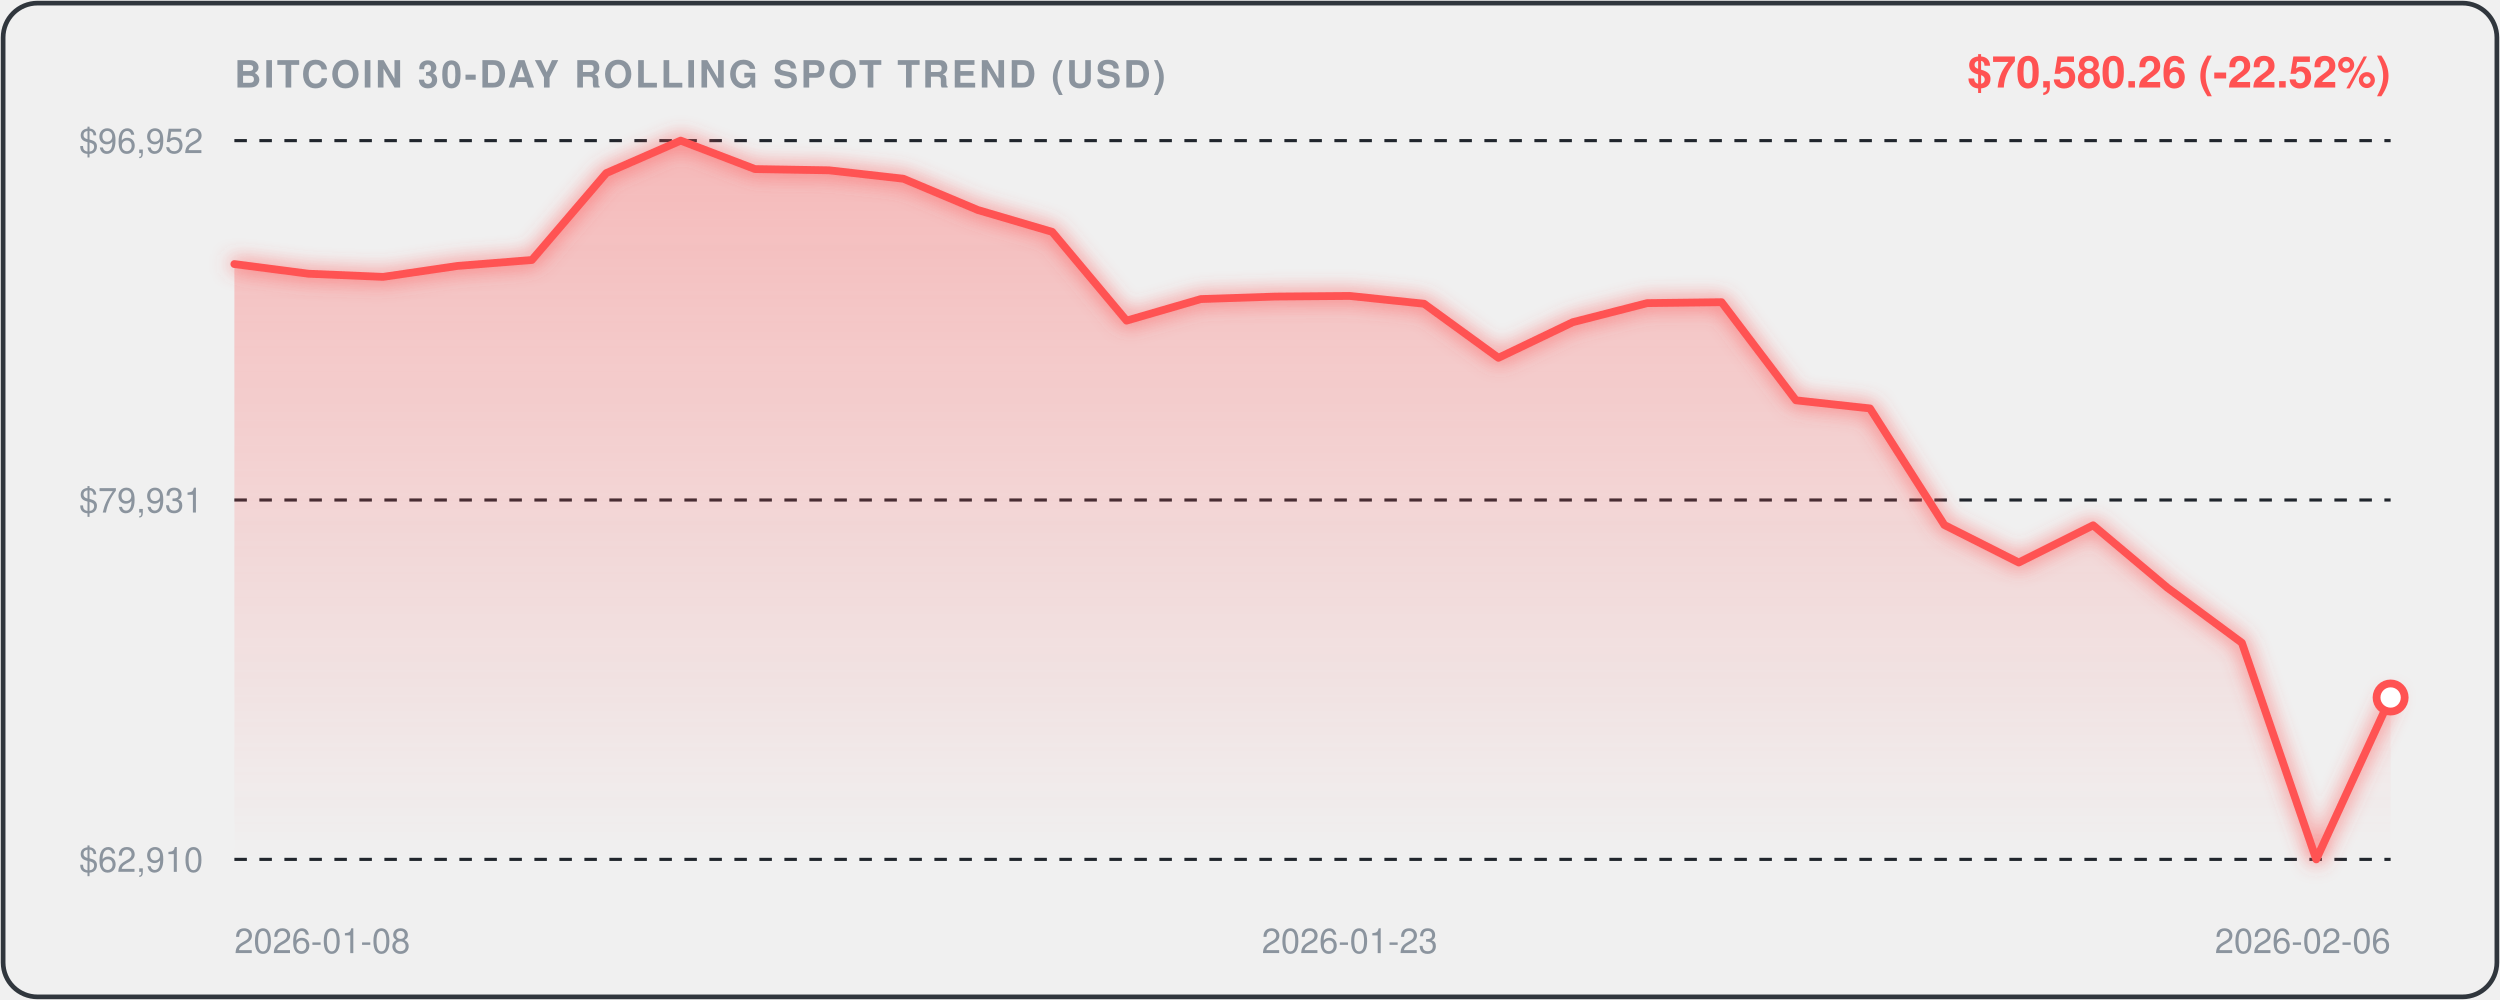
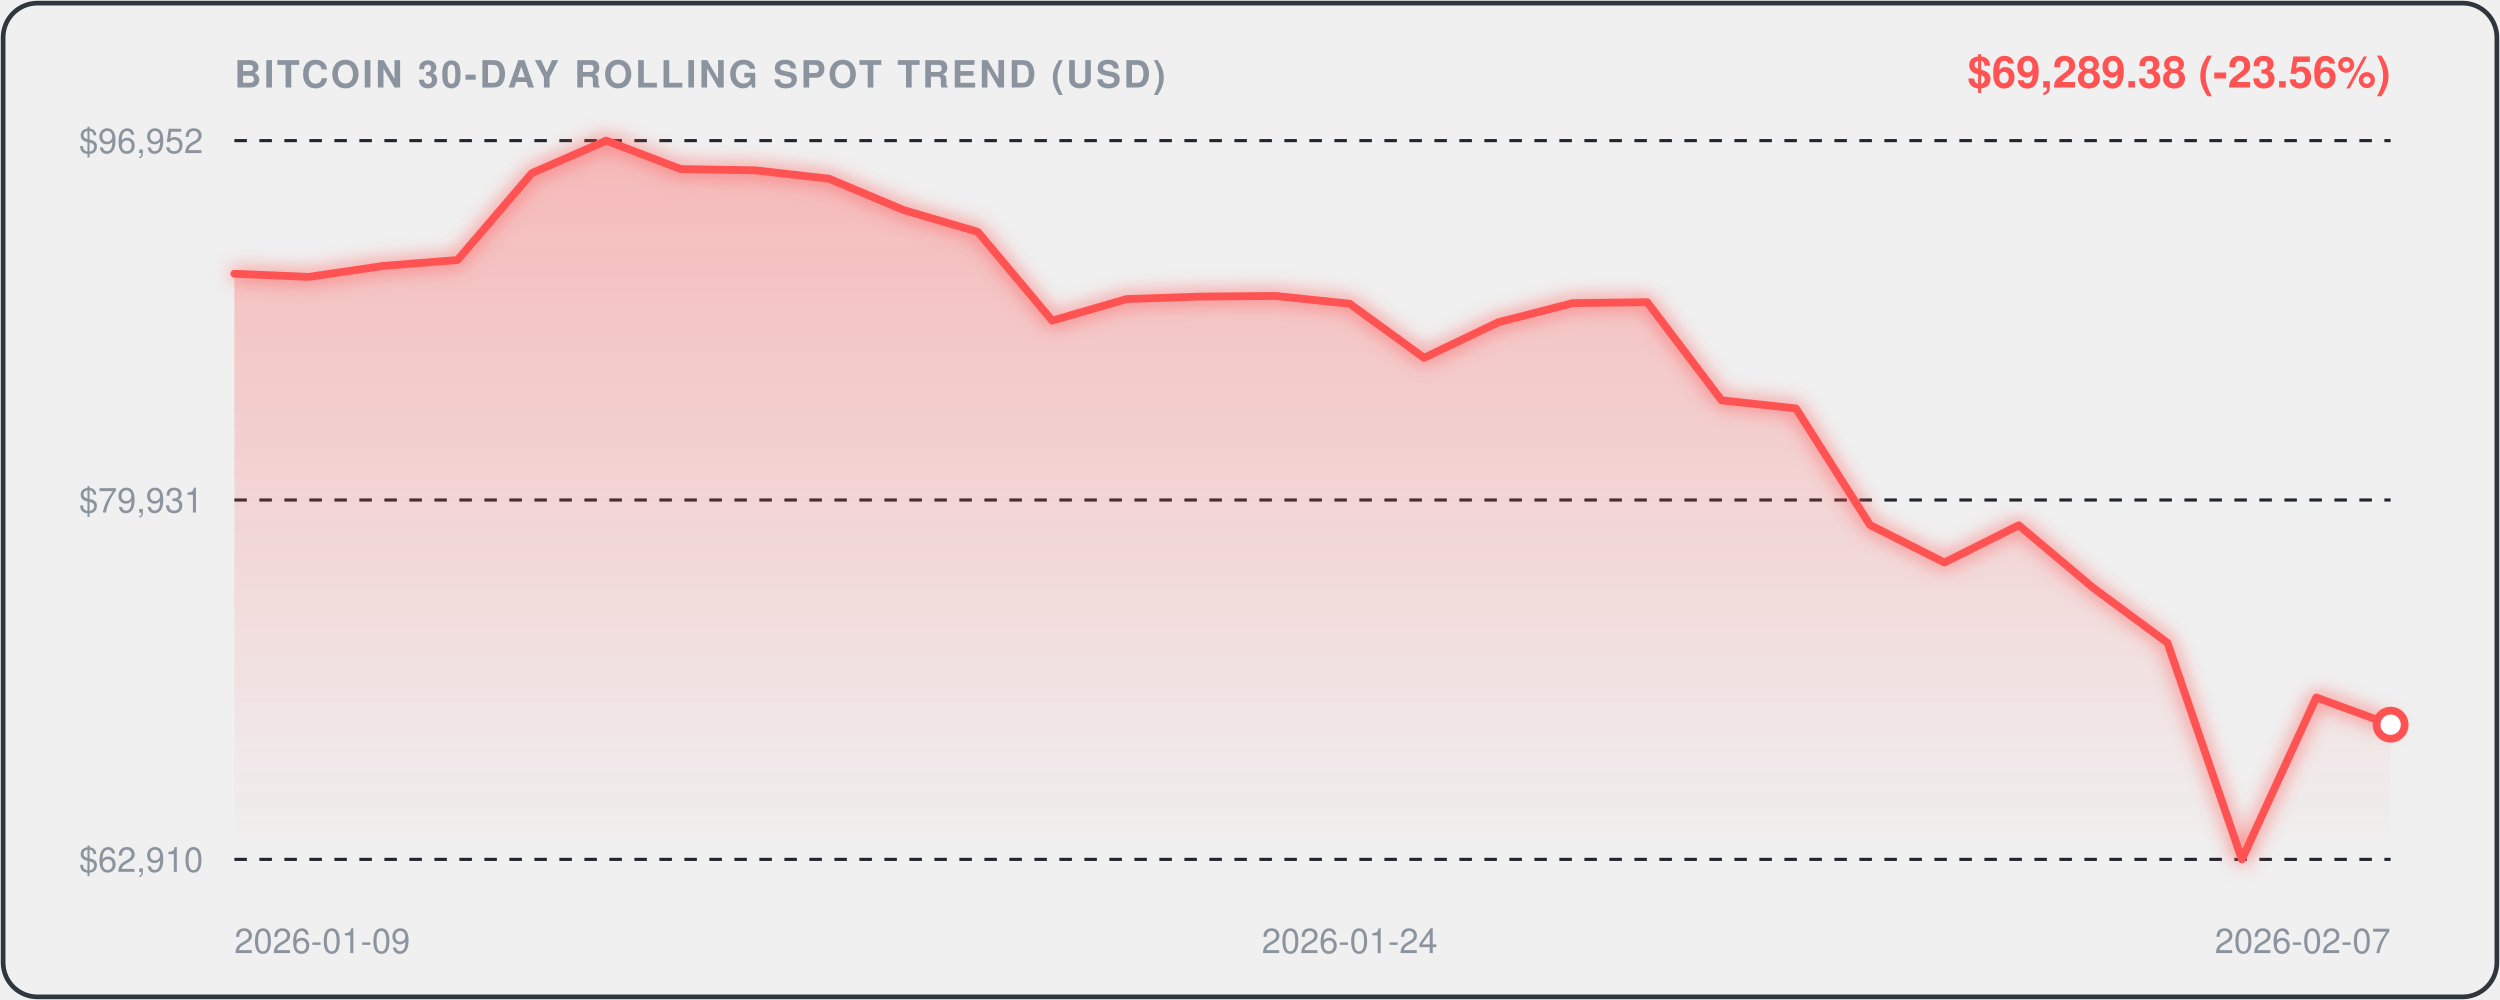
<svg xmlns="http://www.w3.org/2000/svg" viewBox="0 0 800 320" width="100%" height="100%" style="background:#0d1117;border-radius:12px;font-family:-apple-system,BlinkMacSystemFont,'Segoe UI',Helvetica,Arial,sans-serif;">
  <defs>
    <linearGradient id="areaGrad" x1="0" y1="0" x2="0" y2="1">
      <stop offset="0%" stop-color="rgba(255, 82, 82, 0.35)" />
      <stop offset="100%" stop-color="rgba(255, 82, 82, 0.0)" />
    </linearGradient>
    <filter id="glow" x="-20%" y="-20%" width="140%" height="140%">
      <feGaussianBlur stdDeviation="3" result="blur" />
      <feComposite in="SourceGraphic" in2="blur" operator="over" />
    </filter>
  </defs>
  <rect x="1" y="1" width="798" height="318" rx="11" fill="none" stroke="#30363d" stroke-width="1.5" />
  <text x="75" y="28" fill="#8b949e" font-size="12" font-weight="600" letter-spacing="0.8">BITCOIN 30-DAY ROLLING SPOT TREND (USD)</text>
-   <text x="765" y="28" text-anchor="end" fill="#FF5252" font-size="14" font-weight="700">$70,580.26 (-22.52%)</text>
+   <text x="765" y="28" text-anchor="end" fill="#FF5252" font-size="14" font-weight="700">$69,289.38 (-23.56%)</text>
  <line x1="75" y1="45" x2="765" y2="45" stroke="#21262d" stroke-width="1" stroke-dasharray="4,4" />
  <text x="65" y="49" text-anchor="end" fill="#8b949e" font-size="11">$96,952</text>
  <line x1="75" y1="160.0" x2="765" y2="160.0" stroke="#21262d" stroke-width="1" stroke-dasharray="4,4" />
  <text x="65" y="164.0" text-anchor="end" fill="#8b949e" font-size="11">$79,931</text>
  <line x1="75" y1="275" x2="765" y2="275" stroke="#21262d" stroke-width="1" stroke-dasharray="4,4" />
  <text x="65" y="279" text-anchor="end" fill="#8b949e" font-size="11">$62,910</text>
-   <path d="M 75.0,84.5 L 98.8,87.6 L 122.6,88.6 L 146.4,85.1 L 170.2,83.2 L 194.0,55.4 L 217.8,45.0 L 241.6,54.1 L 265.3,54.5 L 289.1,57.2 L 312.9,67.2 L 336.7,74.2 L 360.5,102.6 L 384.3,95.7 L 408.1,94.9 L 431.9,94.7 L 455.7,97.2 L 479.5,114.5 L 503.3,103.1 L 527.1,97.0 L 550.9,96.7 L 574.7,128.1 L 598.4,130.7 L 622.2,168.0 L 646.0,180.0 L 669.8,168.1 L 693.6,188.1 L 717.4,205.7 L 741.2,275.0 L 765.0,223.2 L 765.0,275.0 L 75.0,275.0 Z" fill="url(#areaGrad)" />
-   <path d="M 75.0,84.5 L 98.8,87.6 L 122.6,88.6 L 146.4,85.1 L 170.2,83.2 L 194.0,55.4 L 217.8,45.0 L 241.6,54.1 L 265.3,54.5 L 289.1,57.2 L 312.9,67.2 L 336.7,74.2 L 360.5,102.6 L 384.3,95.7 L 408.1,94.9 L 431.9,94.7 L 455.7,97.2 L 479.5,114.5 L 503.3,103.1 L 527.1,97.0 L 550.9,96.7 L 574.7,128.1 L 598.4,130.7 L 622.2,168.0 L 646.0,180.0 L 669.8,168.1 L 693.6,188.1 L 717.4,205.7 L 741.2,275.0 L 765.0,223.2" fill="none" stroke="#FF5252" stroke-width="2.5" stroke-linecap="round" stroke-linejoin="round" filter="url(#glow)" />
-   <circle cx="765.0" cy="223.2" r="4.5" fill="#ffffff" stroke="#FF5252" stroke-width="2.5" />
-   <text x="75.0" y="305" fill="#8b949e" font-size="11" text-anchor="start">2026-01-08</text>
-   <text x="431.9" y="305" fill="#8b949e" font-size="11" text-anchor="middle">2026-01-23</text>
-   <text x="765.0" y="305" fill="#8b949e" font-size="11" text-anchor="end">2026-02-06</text>
+   <path d="M 75.0,87.6 L 98.8,88.6 L 122.6,85.1 L 146.4,83.2 L 170.2,55.4 L 194.0,45.0 L 217.8,54.1 L 241.6,54.5 L 265.3,57.2 L 289.1,67.2 L 312.9,74.2 L 336.7,102.6 L 360.5,95.7 L 384.3,94.9 L 408.1,94.7 L 431.9,97.2 L 455.7,114.5 L 479.5,103.1 L 503.3,97.0 L 527.1,96.7 L 550.9,128.1 L 574.7,130.7 L 598.4,168.0 L 622.2,180.0 L 646.0,168.1 L 669.8,188.1 L 693.6,205.7 L 717.4,275.0 L 741.2,223.2 L 765.0,231.9 L 765.0,275.0 L 75.0,275.0 Z" fill="url(#areaGrad)" />
+   <path d="M 75.0,87.6 L 98.8,88.6 L 122.6,85.1 L 146.4,83.2 L 170.2,55.4 L 194.0,45.0 L 217.8,54.1 L 241.6,54.5 L 265.3,57.2 L 289.1,67.2 L 312.9,74.2 L 336.7,102.6 L 360.5,95.7 L 384.3,94.9 L 408.1,94.7 L 431.9,97.2 L 455.7,114.5 L 479.5,103.1 L 503.3,97.0 L 527.1,96.7 L 550.9,128.1 L 574.7,130.7 L 598.4,168.0 L 622.2,180.0 L 646.0,168.1 L 669.8,188.1 L 693.6,205.7 L 717.4,275.0 L 741.2,223.2 L 765.0,231.9" fill="none" stroke="#FF5252" stroke-width="2.5" stroke-linecap="round" stroke-linejoin="round" filter="url(#glow)" />
+   <circle cx="765.0" cy="231.9" r="4.5" fill="#ffffff" stroke="#FF5252" stroke-width="2.5" />
+   <text x="75.0" y="305" fill="#8b949e" font-size="11" text-anchor="start">2026-01-09</text>
+   <text x="431.9" y="305" fill="#8b949e" font-size="11" text-anchor="middle">2026-01-24</text>
+   <text x="765.0" y="305" fill="#8b949e" font-size="11" text-anchor="end">2026-02-07</text>
</svg>
